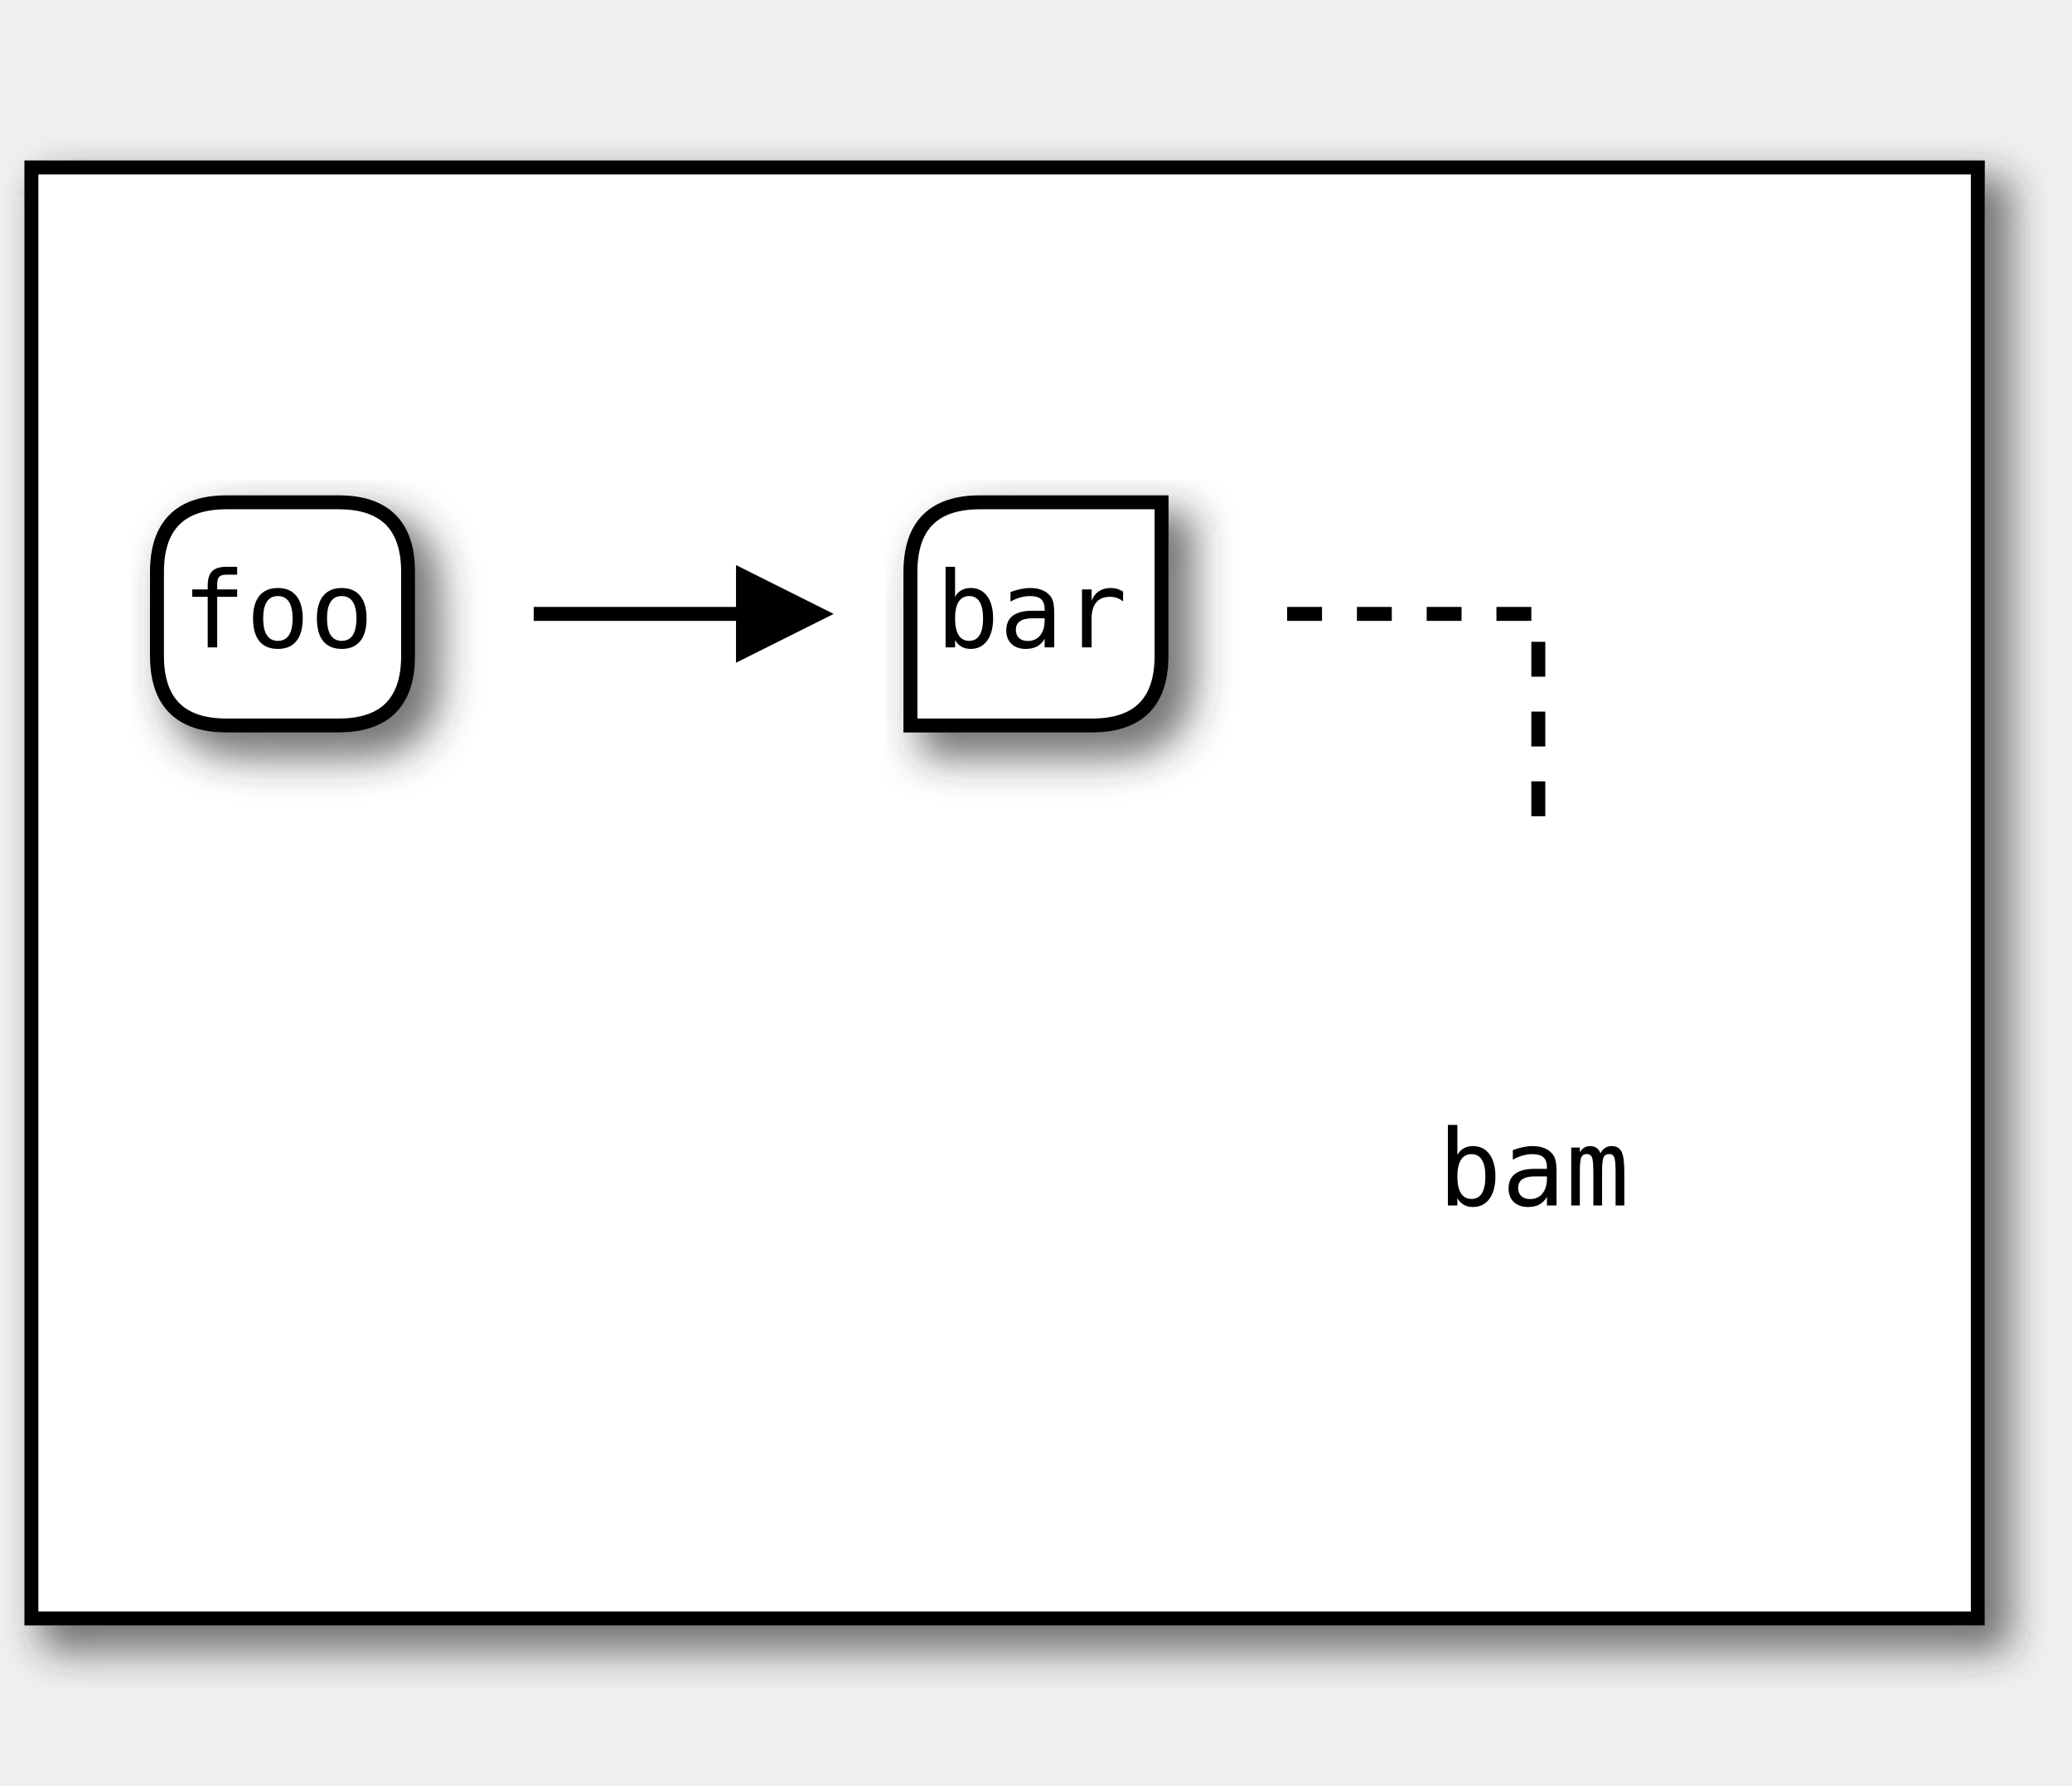
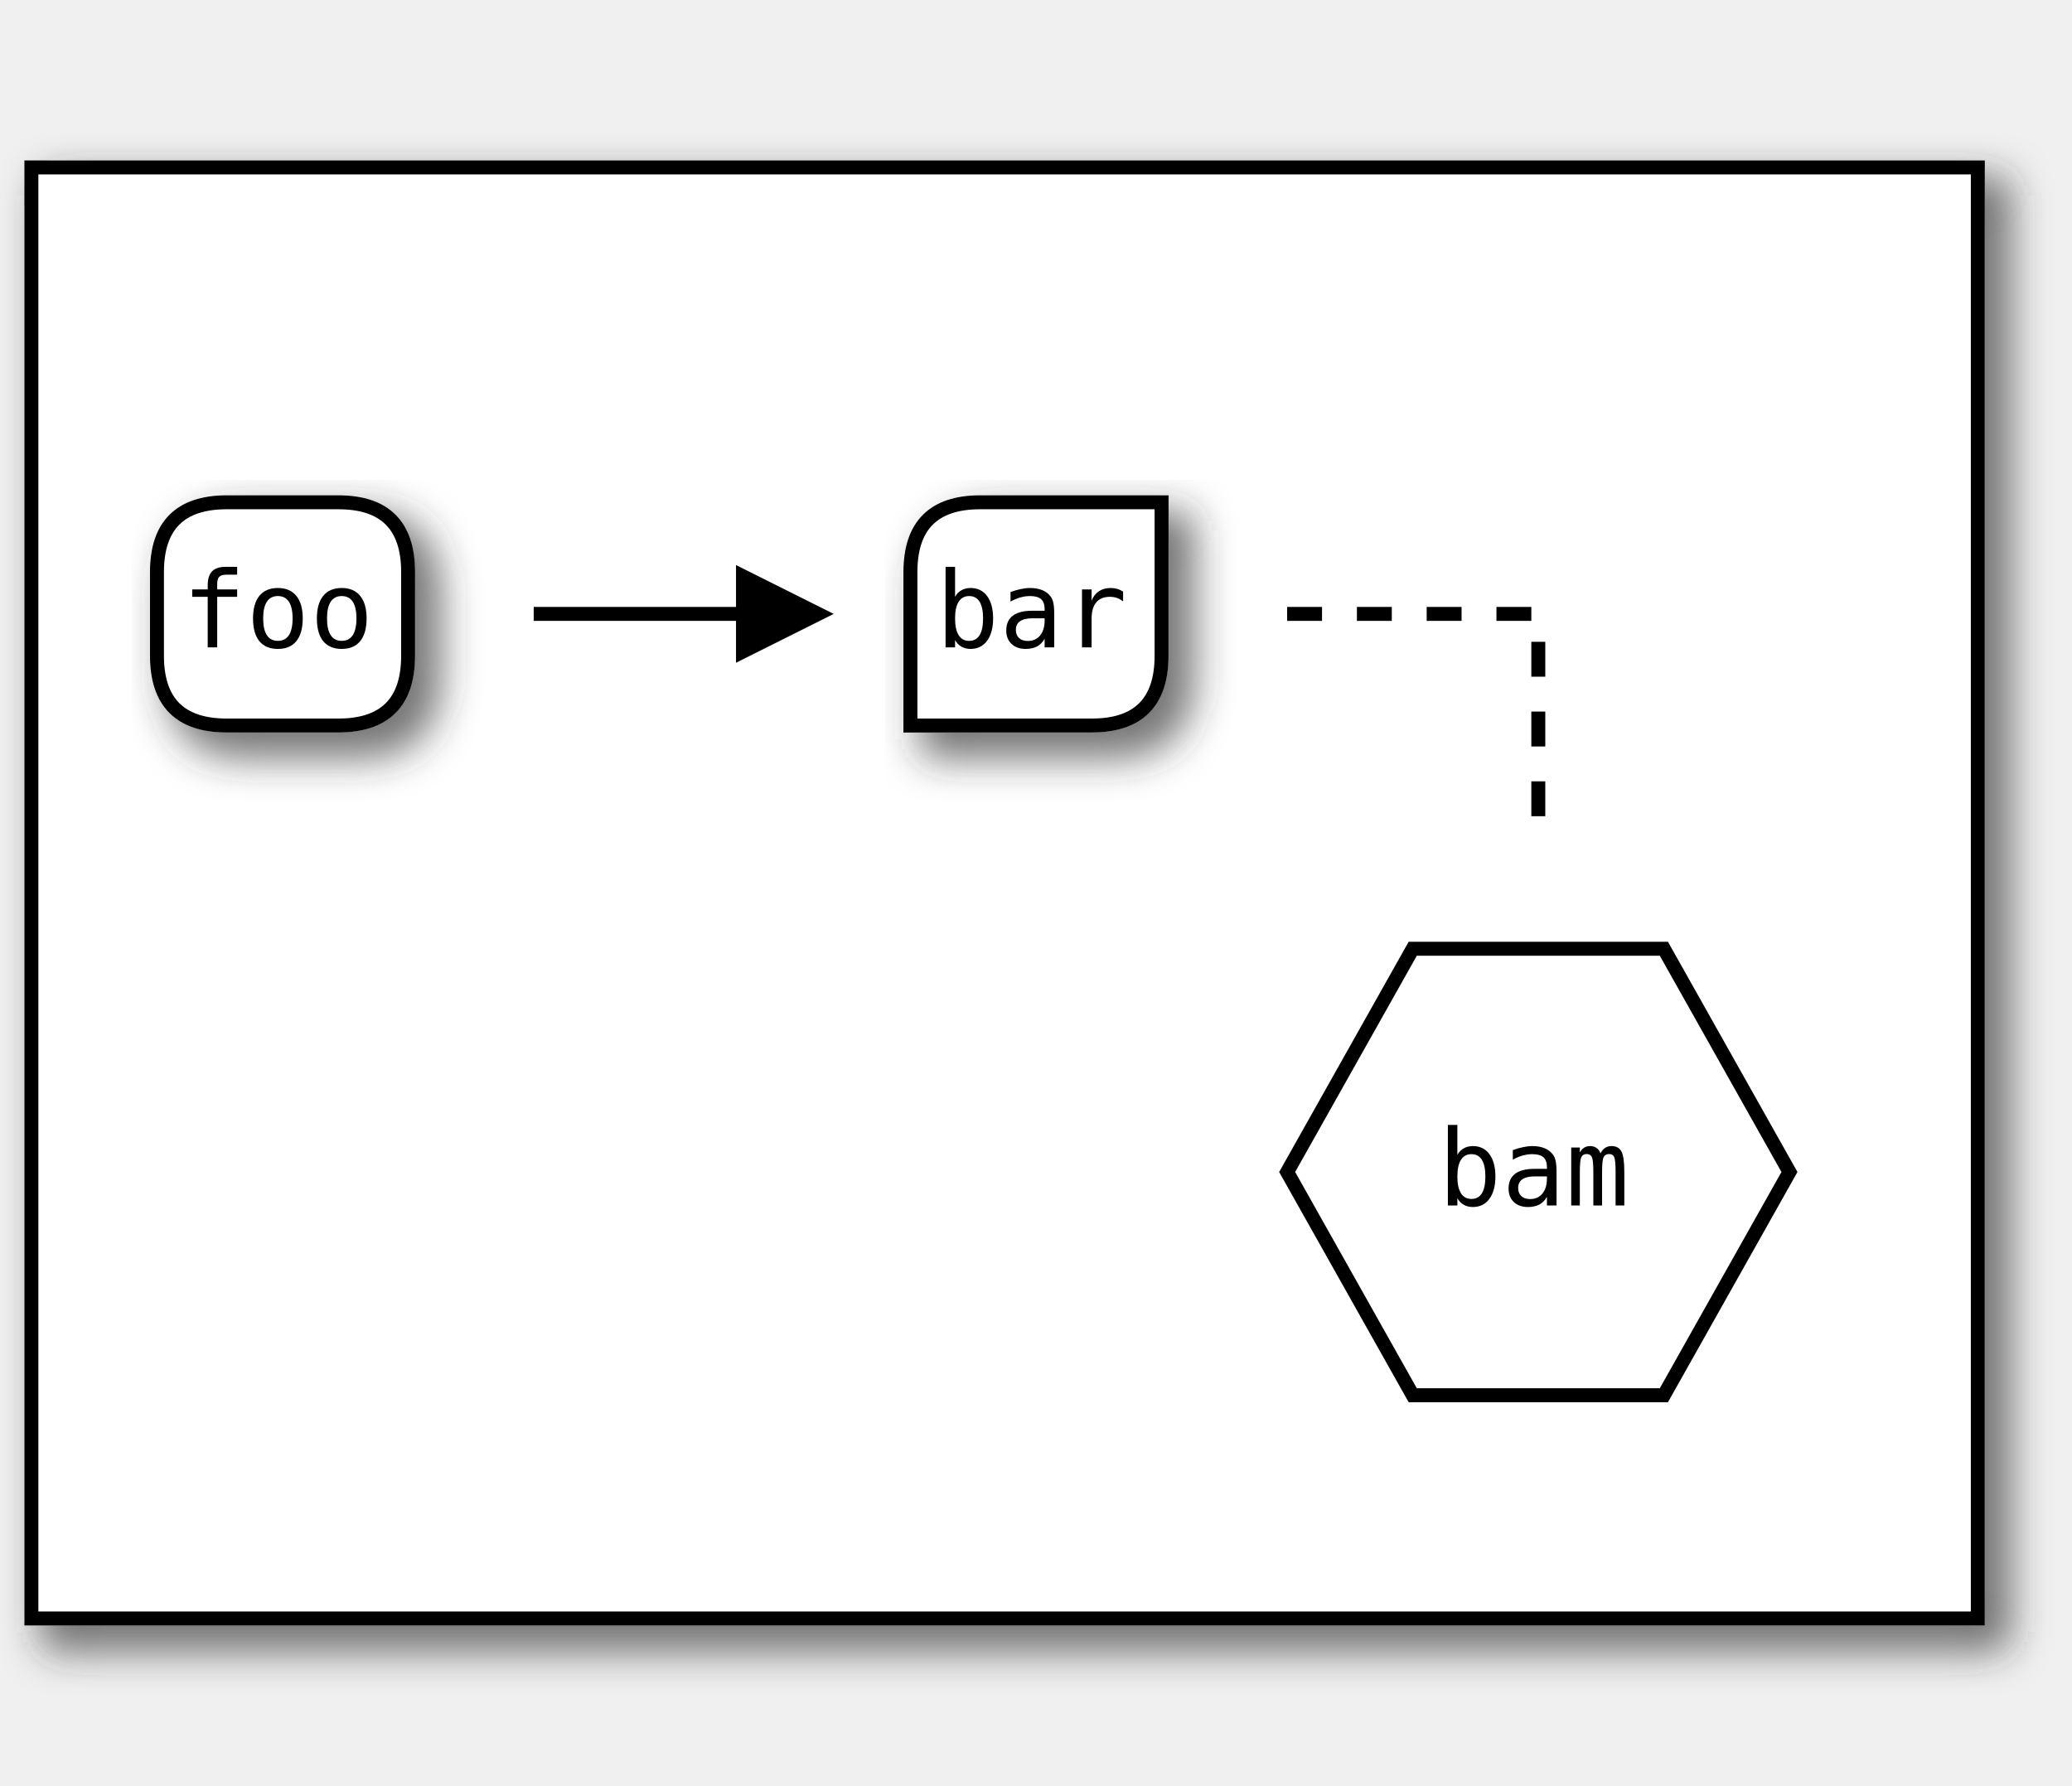
<svg xmlns="http://www.w3.org/2000/svg" width="297.00" height="256.00">
  <defs>
    <filter id="dsFilterNoBlur" height="150%" width="150%">
      <feOffset in="SourceGraphic" result="offOut" dx="3" dy="3" />
      <feColorMatrix in="offOut" result="matrixOut" type="matrix" values="0.2 0 0 0 0 0 0.2 0 0 0 0 0 0.2 0 0 0 0 0 1 0 " />
      <feBlend in="SourceGraphic" in2="matrixOut" mode="normal" />
    </filter>
    <filter id="dsFilter" height="150%" width="150%">
      <feOffset in="SourceGraphic" result="offOut" dx="3" dy="3" />
      <feColorMatrix in="offOut" result="matrixOut" type="matrix" values="0.2 0 0 0 0 0 0.2 0 0 0 0 0 0.2 0 0 0 0 0 1 0 " />
      <feGaussianBlur in="matrixOut" result="blurOut" stdDeviation="3 3" />
      <feBlend in="SourceGraphic" in2="blurOut" mode="normal" />
    </filter>
    <marker id="iPointer" refX="5.00" refY="5.00" markerWidth="8.00" markerHeight="7.00" markerUnits="strokeWidth" orient="auto" viewBox="0 0 10 10">
      <path d="M 10 0 L 10 10 L 0 5 z" />
    </marker>
    <marker id="Pointer" refX="5.00" refY="5.00" markerWidth="8.00" markerHeight="7.00" markerUnits="strokeWidth" orient="auto" viewBox="0 0 10 10">
      <path d="M 0 0 L 10 5 L 0 10 z" />
    </marker>
  </defs>
  <rect x="4.50" y="24.00" width="279.00" height="208.00" fill="white" stroke="black" stroke-width="2" filter="url(#dsFilter)" />
  <path d="M 22.5 82 Q 22.5 72 32.5 72 L 48.5 72 Q 58.5 72 58.5 82 L 58.5 94 Q 58.5 104 48.5 104 L 32.5 104 Q 22.5 104 22.5 94 Z" fill="white" stroke="black" stroke-width="2" filter="url(#dsFilter)" />
  <text x="26.10" y="92.80" fill="black" font-family="Consolas,Monaco,Anonymous Pro,Anonymous,Bitstream Sans Mono,monospace" stroke="none" font-size="15.2px">foo</text>
  <path d="M 130.5 82 Q 130.5 72 140.5 72 L 166.5 72 L 166.5 94 Q 166.5 104 156.5 104 L 130.5 104 Z" fill="white" stroke="black" stroke-width="2" filter="url(#dsFilter)" />
  <text x="134.10" y="92.80" fill="black" font-family="Consolas,Monaco,Anonymous Pro,Anonymous,Bitstream Sans Mono,monospace" stroke="none" font-size="15.2px">bar</text>
  <line x1="76.50" y1="88.00" x2="112.50" y2="88.00" fill="none" stroke="black" stroke-width="2" marker-end="url(#Pointer)" />
  <polyline points="184.50,88.00 220.50,88.00 220.50,120.00" fill="none" stroke="black" stroke-width="2" stroke-dasharray="5 5" />
+   <polygon points="202.50,136.00 238.50,136.00 256.50,168.00 238.50,200.00 202.50,200.00 184.50,168.00" fill="none" stroke="black" stroke-width="2" />
  <text x="206.10" y="172.80" fill="black" font-family="Consolas,Monaco,Anonymous Pro,Anonymous,Bitstream Sans Mono,monospace" stroke="none" font-size="15.2px">bam</text>
</svg>
